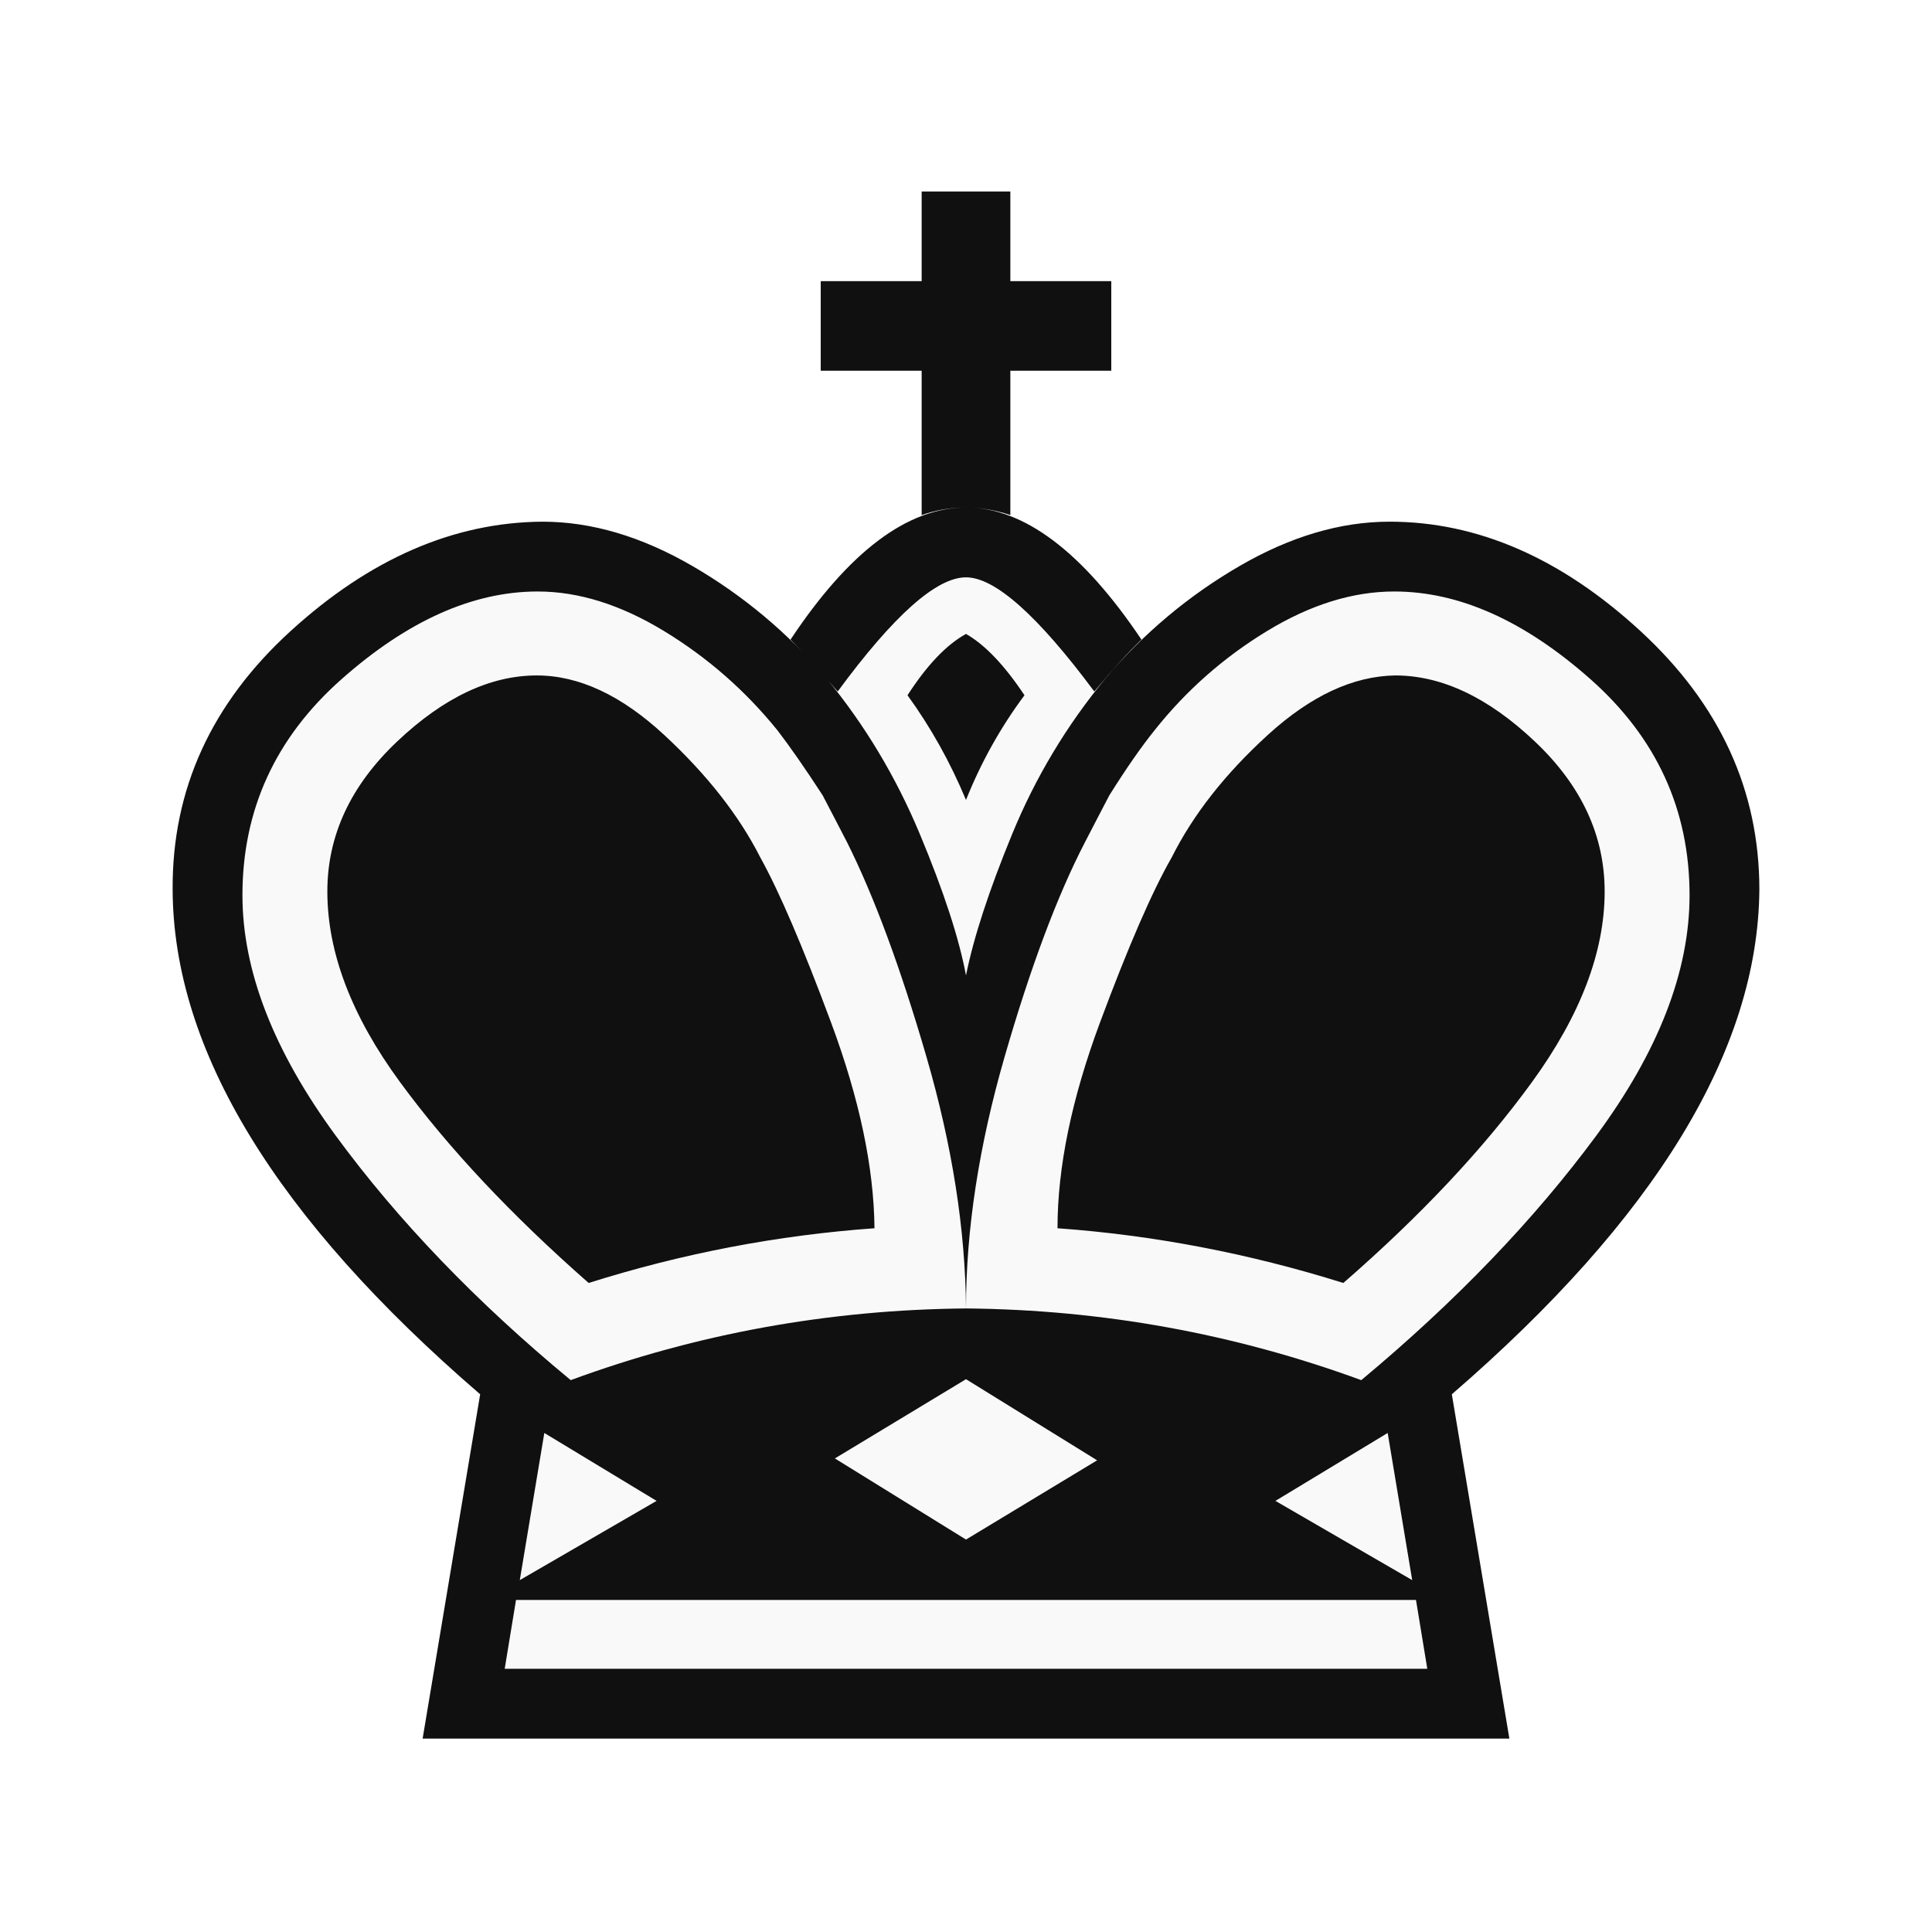
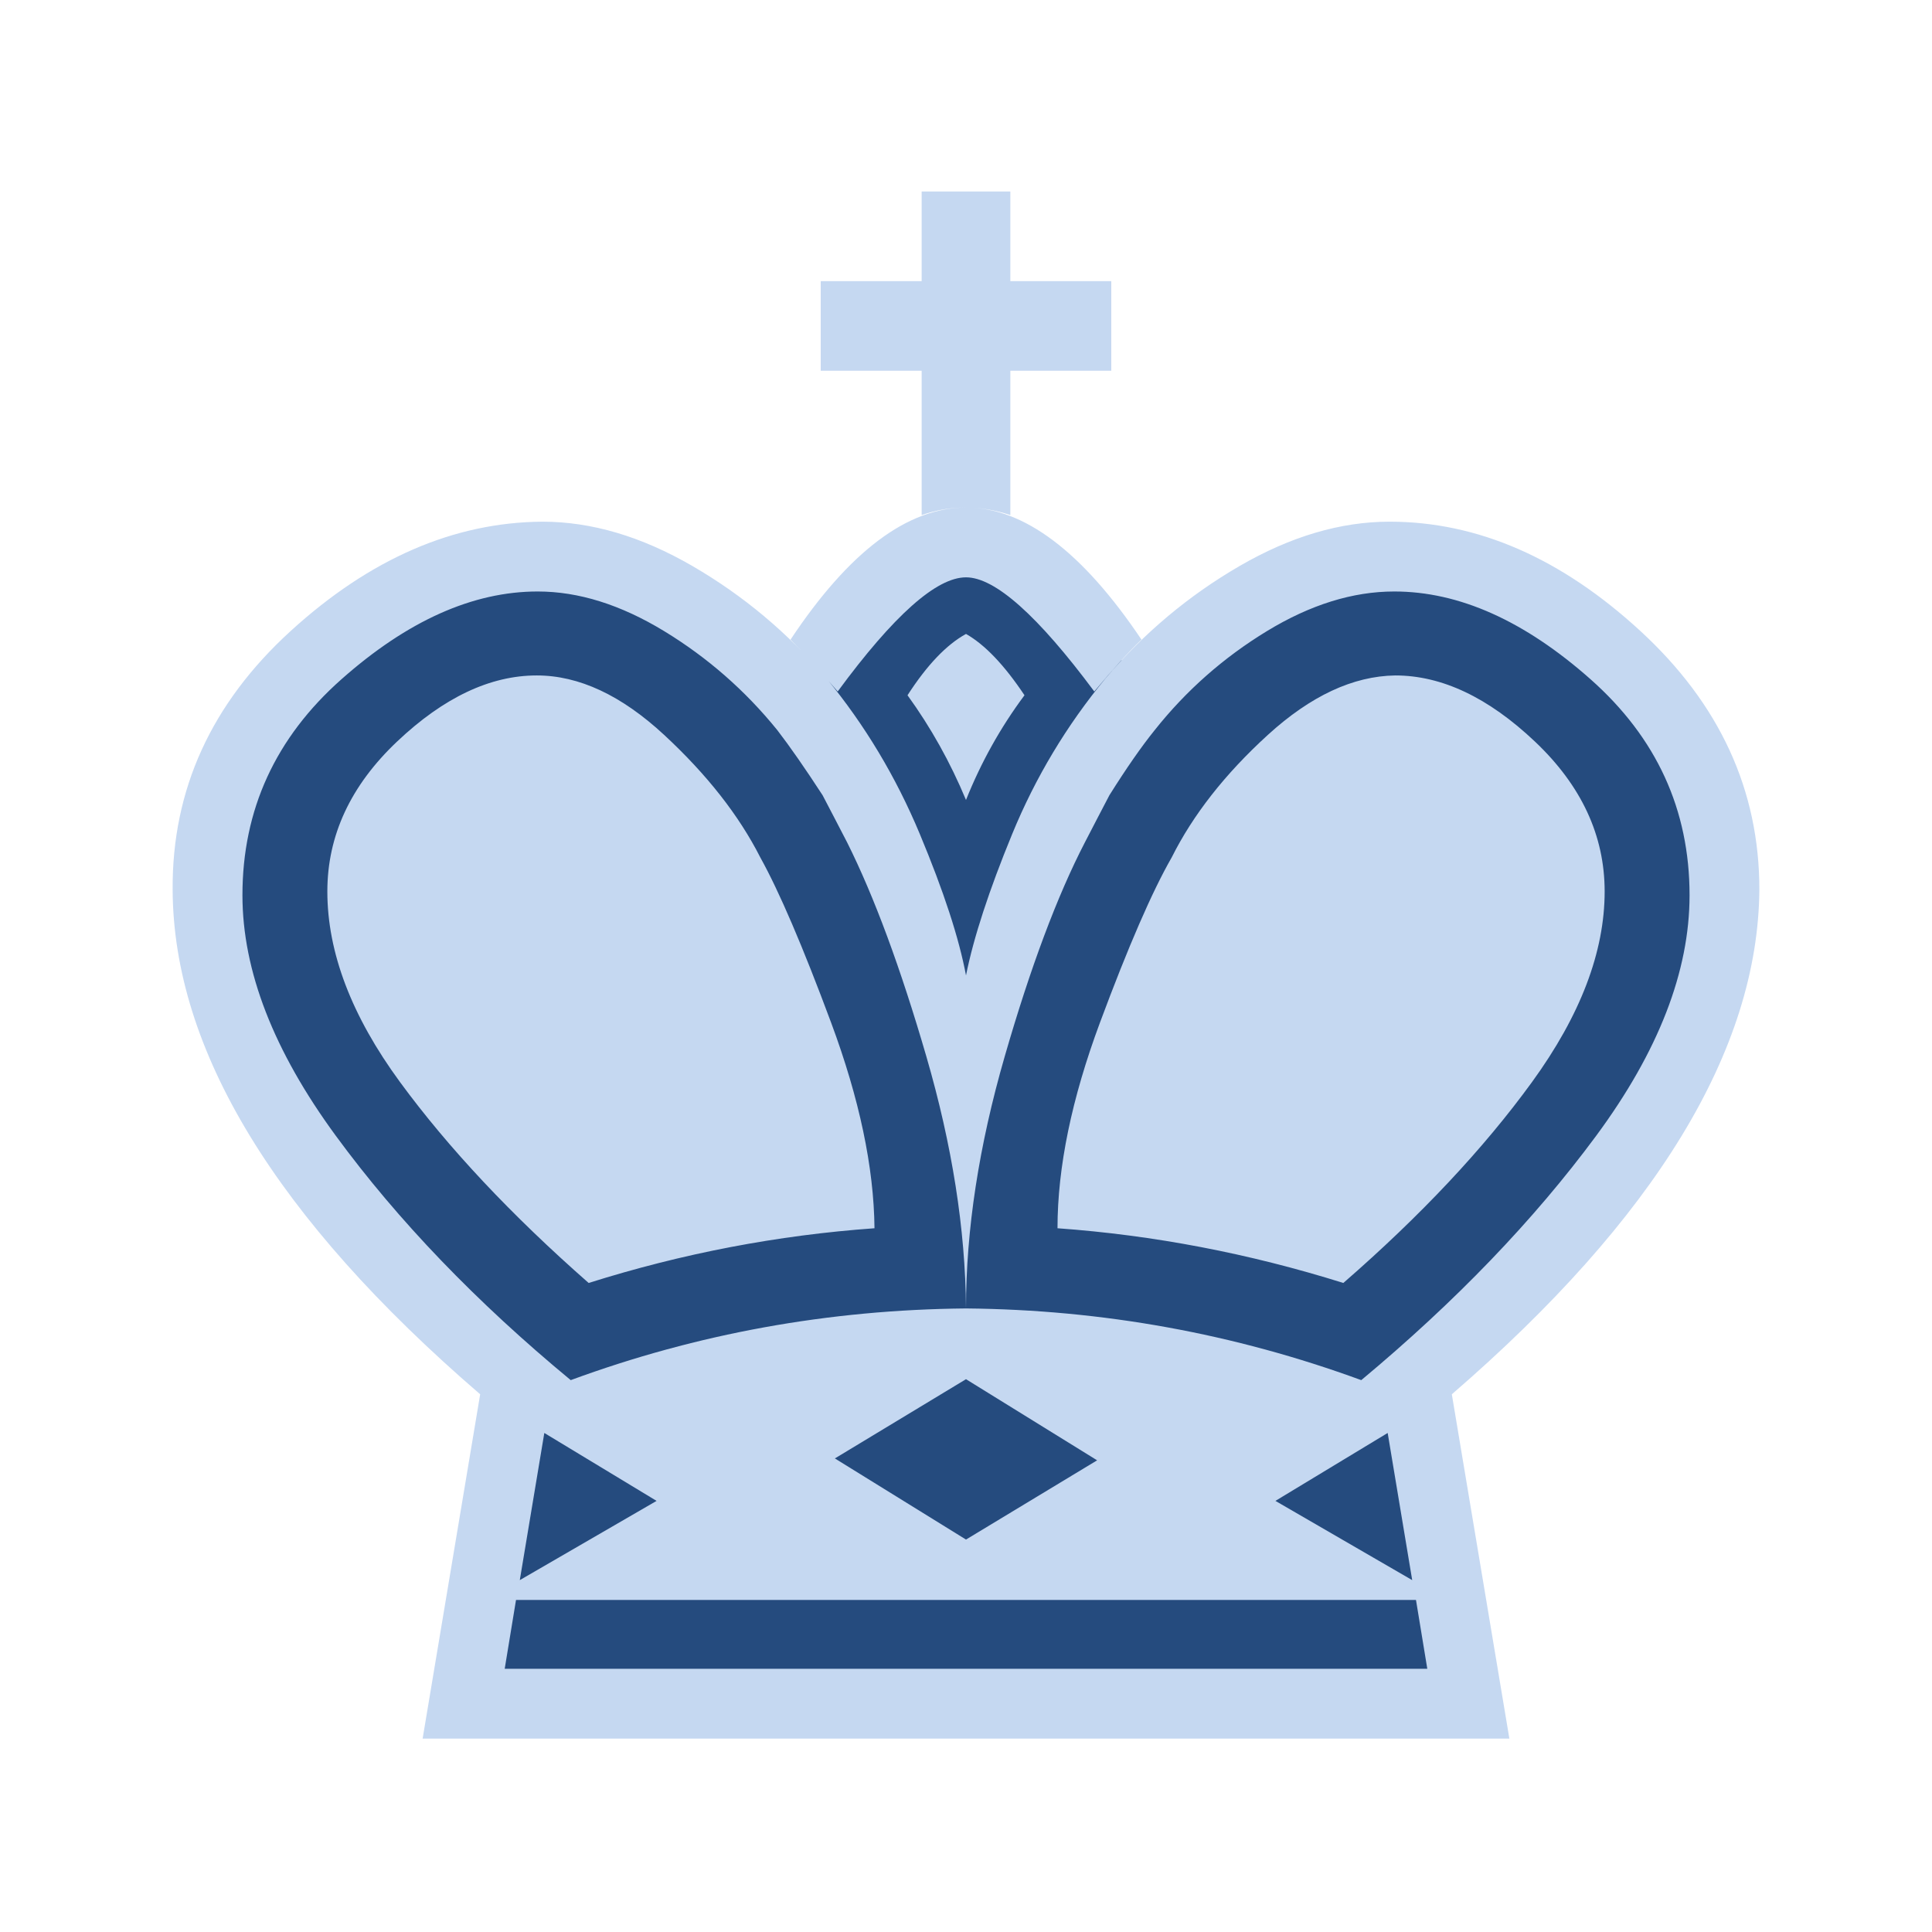
<svg xmlns="http://www.w3.org/2000/svg" style="color-scheme:light only" viewBox="0 0 2048 2048">
-   <path fill="#f9f9f9" d="m553 1485-55 320 1048 5-48-335s324-313 330-467c7-153-35-331-241-406-183-67-372 121-372 121l-182-161-190 160S658 586 587 592a373 373 0 0 0-362 333c10 331 328 560 328 560" />
-   <path fill="#101010" d="M1024 1769h489l-12-73H547l-12 73zm0-921q-25-60-62-111 31-48 62-65 30 17 62 65-38 51-62 111m-97 454q-154 11-303 58-123-108-200-213t-77-202q0-89 74-159t148-70q67 0 135 63t102 130q30 54 75 175t46 218m-350 217-26 156 145-84zm447-907q-47 0-136 121-31-36-50-55 93-140 186-140 92 0 186 140-20 19-50 55-90-121-136-121m0 775q-1-126-42-267t-84-227l-14-27-12-23q-28-43-48-69-51-63-120-105t-134-42q-103 0-208 93T257 949q0 120 99 255t249 259q201-74 419-76m0 456H448l61-365q-325-280-326-535-1-159 125-274t267-116q78 0 159 47t142 119q61 74 99 165t49 150q12-60 49-150t99-165q61-72 142-119t159-47q140 0 266 116t126 274q-2 255-326 535l61 365zm97-541q0-97 45-218t76-175q34-68 102-130t135-63q74 0 148 70t74 159q0 96-77 202t-200 213q-150-47-303-58m350 217-119 72 145 84zm-447-132q217 2 419 76 150-125 249-259t99-255q0-136-105-229t-208-93q-66 0-135 42t-119 105q-21 26-48 69l-12 23-14 27q-44 85-85 227t-41 267m-139 159 139 86 139-84-139-86zm92-1248v-95h94v95h107v95h-107v153q-48-16-94 0V393H870v-95z" />
+   <path fill="#254b7e" d="m553 1485-55 320 1048 5-48-335s324-313 330-467c7-153-35-331-241-406-183-67-372 121-372 121l-182-161-190 160S658 586 587 592a373 373 0 0 0-362 333c10 331 328 560 328 560" />
+   <path fill="#c5d8f1" d="M1024 1769h489l-12-73H547l-12 73zm0-921q-25-60-62-111 31-48 62-65 30 17 62 65-38 51-62 111m-97 454q-154 11-303 58-123-108-200-213t-77-202q0-89 74-159t148-70q67 0 135 63t102 130q30 54 75 175t46 218m-350 217-26 156 145-84zm447-907q-47 0-136 121-31-36-50-55 93-140 186-140 92 0 186 140-20 19-50 55-90-121-136-121m0 775q-1-126-42-267t-84-227l-14-27-12-23q-28-43-48-69-51-63-120-105t-134-42q-103 0-208 93T257 949q0 120 99 255t249 259q201-74 419-76m0 456H448l61-365q-325-280-326-535-1-159 125-274t267-116q78 0 159 47t142 119q61 74 99 165t49 150q12-60 49-150t99-165q61-72 142-119t159-47q140 0 266 116t126 274q-2 255-326 535l61 365zm97-541q0-97 45-218t76-175q34-68 102-130t135-63q74 0 148 70t74 159q0 96-77 202t-200 213q-150-47-303-58m350 217-119 72 145 84zm-447-132q217 2 419 76 150-125 249-259t99-255q0-136-105-229t-208-93q-66 0-135 42t-119 105q-21 26-48 69l-12 23-14 27q-44 85-85 227t-41 267m-139 159 139 86 139-84-139-86zm92-1248v-95h94v95h107v95h-107v153q-48-16-94 0V393H870v-95z" />
</svg>
